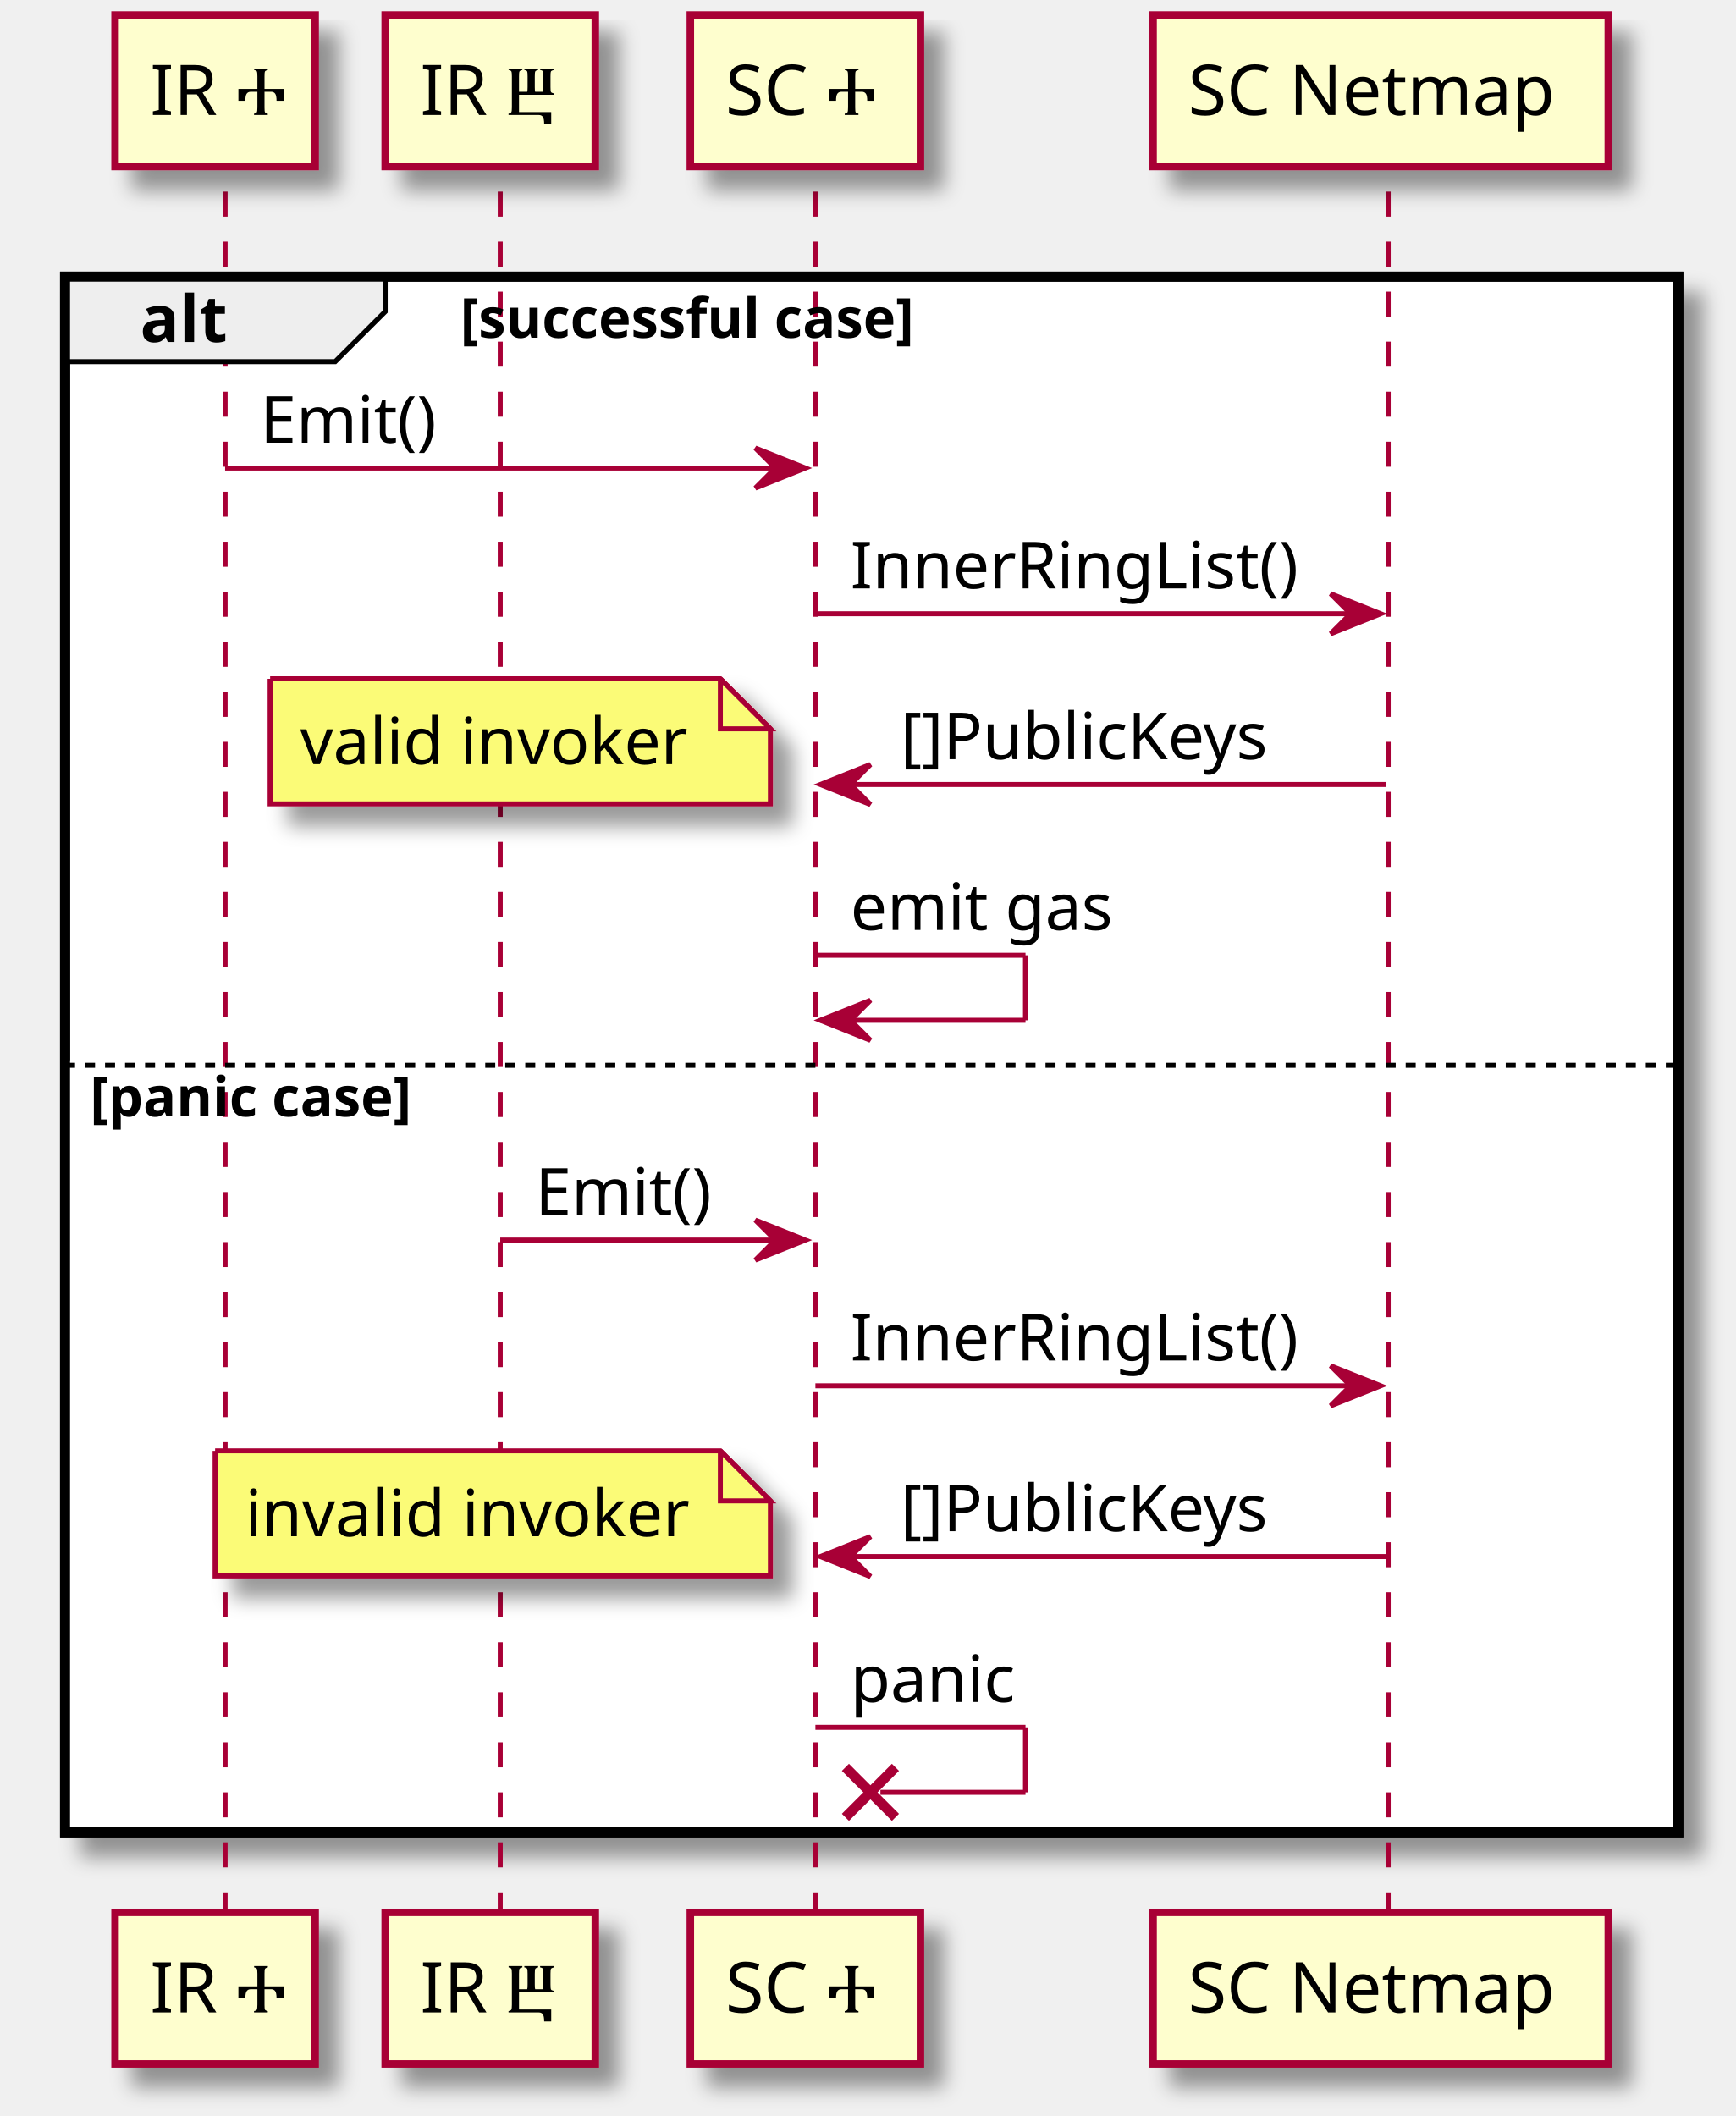
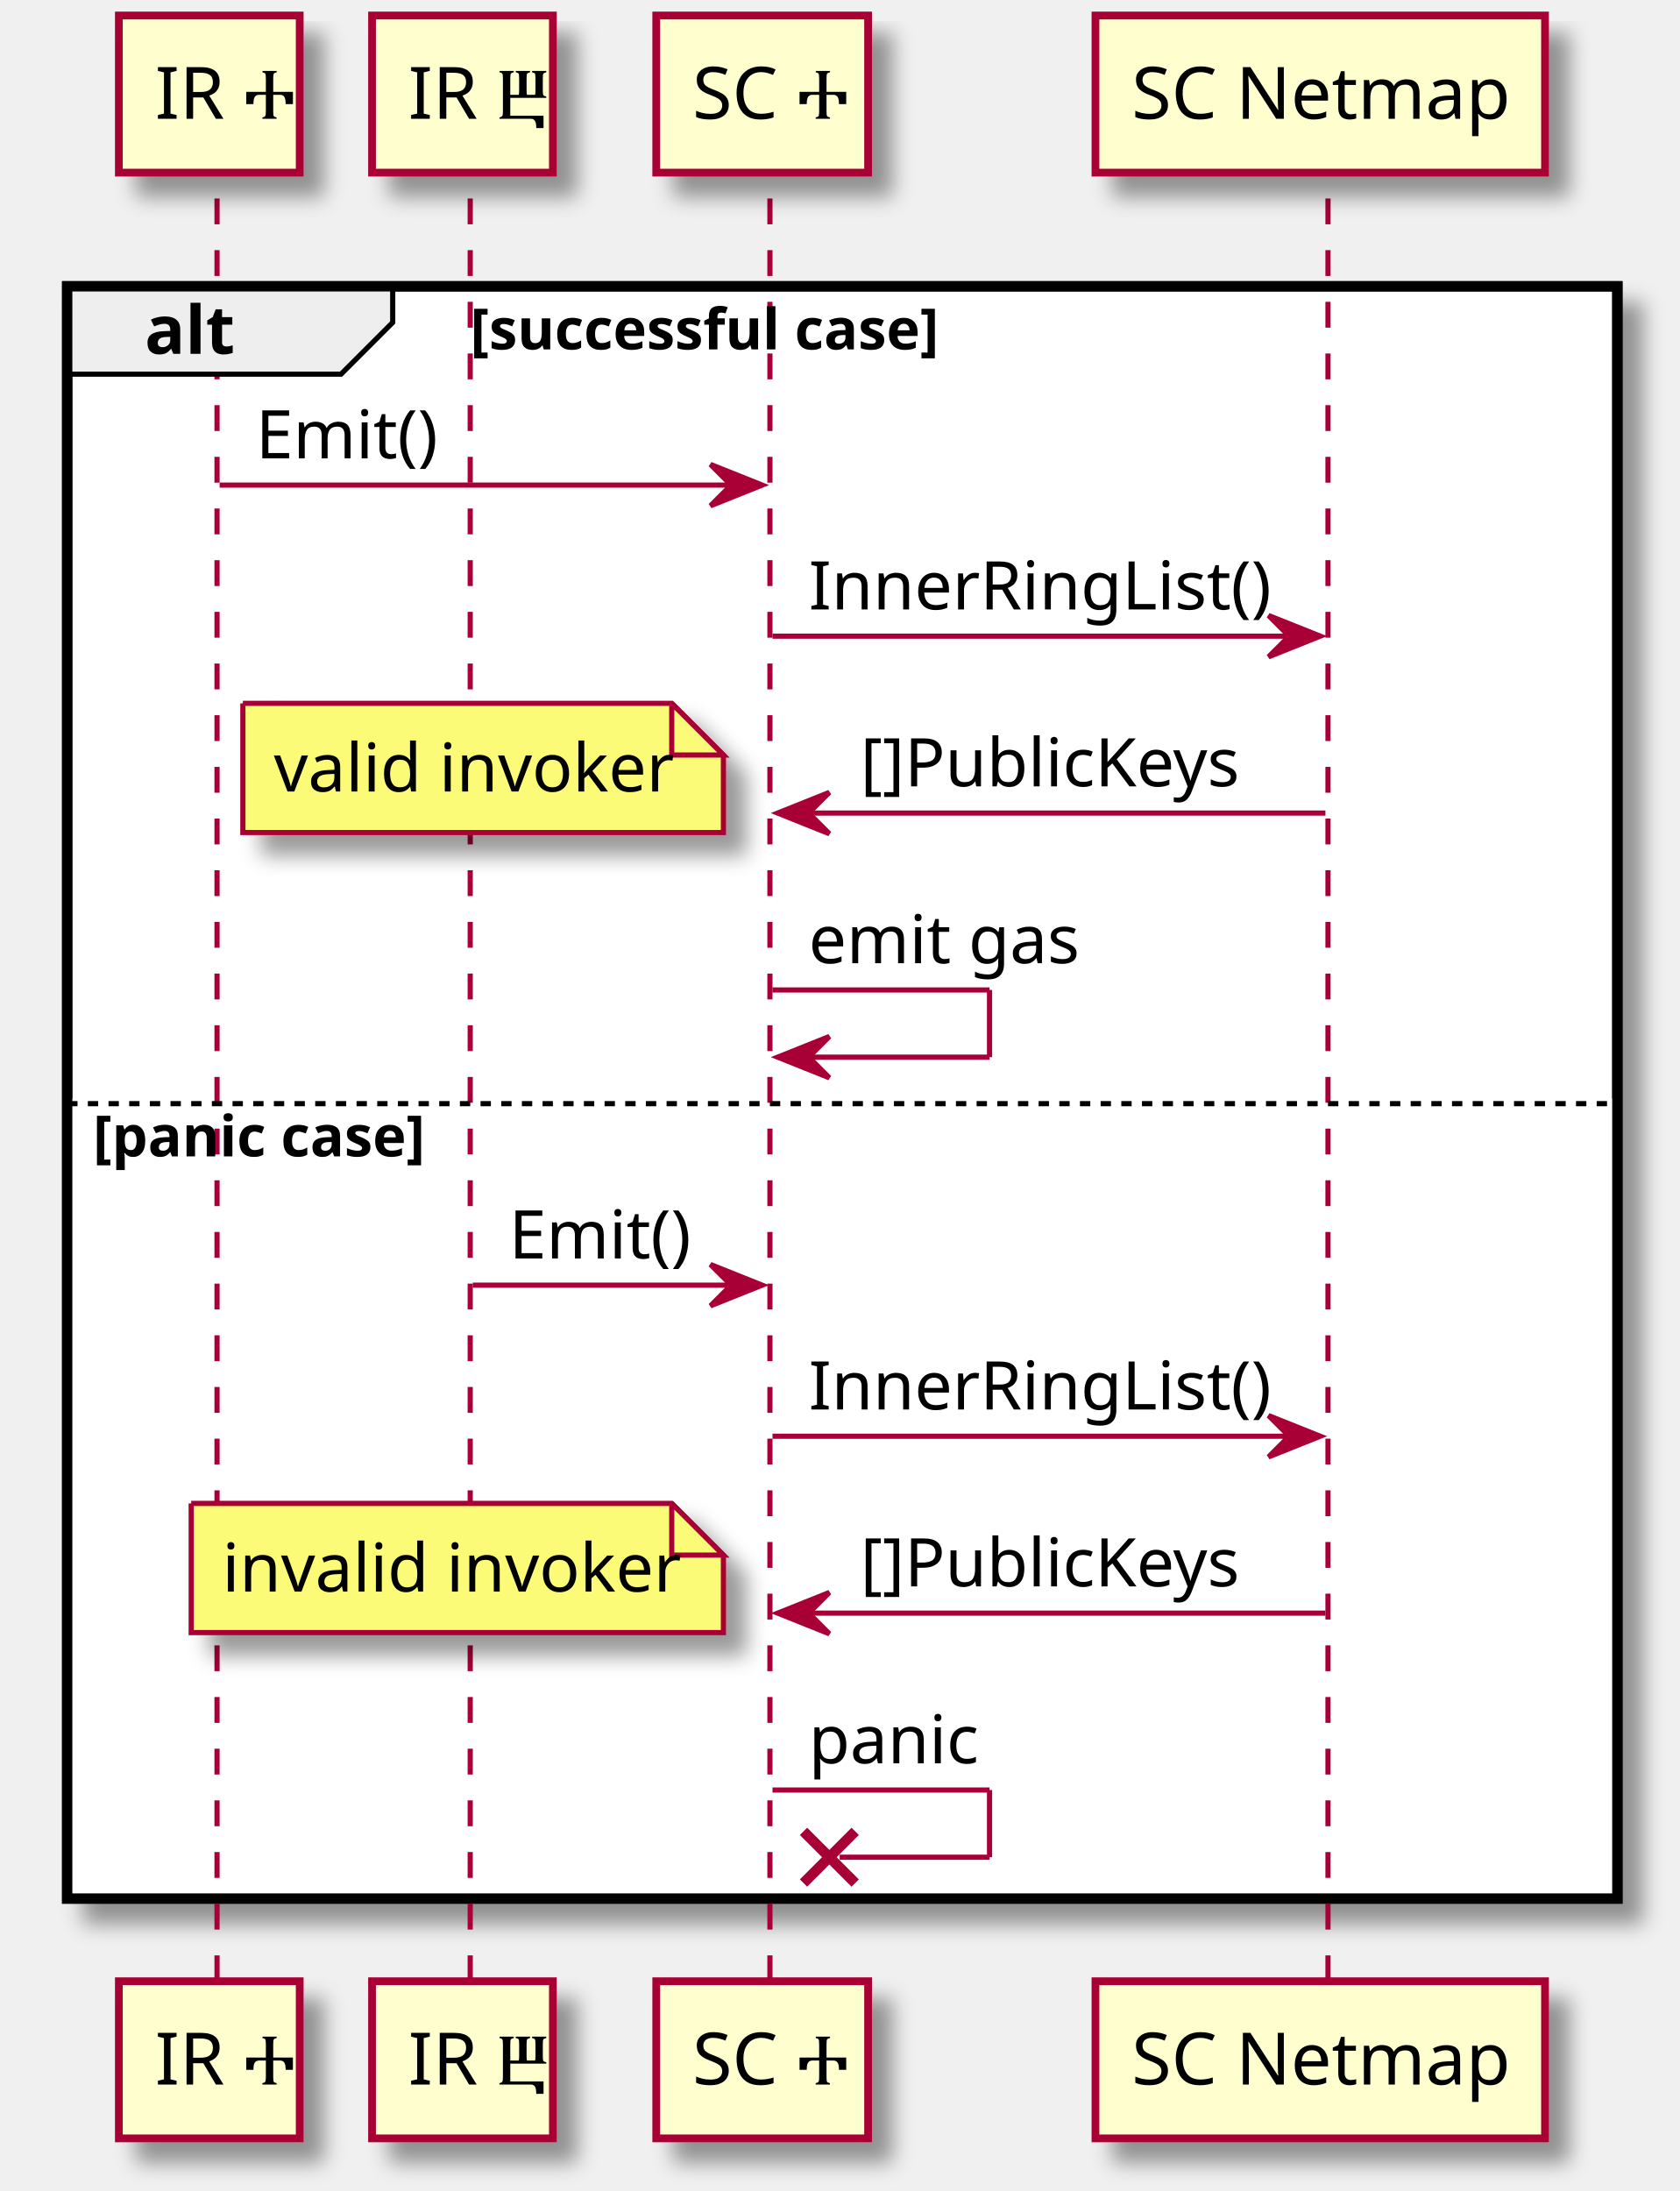
- <svg xmlns="http://www.w3.org/2000/svg" contentScriptType="application/ecmascript" contentStyleType="text/css" height="423px" preserveAspectRatio="none" style="width:347px;height:423px;" version="1.1" viewBox="0 0 347 423" width="347px" zoomAndPan="magnify">
+ <svg xmlns="http://www.w3.org/2000/svg" contentScriptType="application/ecmascript" contentStyleType="text/css" height="424px" preserveAspectRatio="none" style="width:325px;height:424px;" version="1.1" viewBox="0 0 325 424" width="325px" zoomAndPan="magnify">
  <defs>
    <filter height="300%" id="f16absvwy4s8ns" width="300%" x="-1" y="-1">
      <feGaussianBlur result="blurOut" stdDeviation="2.0" />
      <feColorMatrix in="blurOut" result="blurOut2" type="matrix" values="0 0 0 0 0 0 0 0 0 0 0 0 0 0 0 0 0 0 .4 0" />
      <feOffset dx="4.0" dy="4.0" in="blurOut2" result="blurOut3" />
      <feBlend in="SourceGraphic" in2="blurOut3" mode="normal" />
    </filter>
  </defs>
  <g>
-     <rect fill="#FFFFFF" filter="url(#f16absvwy4s8ns)" height="311" style="stroke: #000000; stroke-width: 2.0;" width="322.5" x="13" y="55.297" />
-     <rect fill="#FFFFFF" height="154.336" style="stroke: none; stroke-width: 1.0;" width="322.5" x="13" y="211.961" />
-     <line style="stroke: #A80036; stroke-width: 1.0; stroke-dasharray: 5.0,5.0;" x1="45" x2="45" y1="38.297" y2="383.297" />
-     <line style="stroke: #A80036; stroke-width: 1.0; stroke-dasharray: 5.0,5.0;" x1="100" x2="100" y1="38.297" y2="383.297" />
-     <line style="stroke: #A80036; stroke-width: 1.0; stroke-dasharray: 5.0,5.0;" x1="163" x2="163" y1="38.297" y2="383.297" />
-     <line style="stroke: #A80036; stroke-width: 1.0; stroke-dasharray: 5.0,5.0;" x1="277.5" x2="277.5" y1="38.297" y2="383.297" />
-     <rect fill="#FEFECE" filter="url(#f16absvwy4s8ns)" height="30.297" style="stroke: #A80036; stroke-width: 1.5;" width="40" x="23" y="3" />
-     <text fill="#000000" font-family="sans-serif" font-size="14" lengthAdjust="spacingAndGlyphs" textLength="26" x="30" y="22.995">IR Ⰰ</text>
-     <rect fill="#FEFECE" filter="url(#f16absvwy4s8ns)" height="30.297" style="stroke: #A80036; stroke-width: 1.5;" width="40" x="23" y="382.297" />
-     <text fill="#000000" font-family="sans-serif" font-size="14" lengthAdjust="spacingAndGlyphs" textLength="26" x="30" y="402.292">IR Ⰰ</text>
-     <rect fill="#FEFECE" filter="url(#f16absvwy4s8ns)" height="30.297" style="stroke: #A80036; stroke-width: 1.5;" width="42" x="77" y="3" />
-     <text fill="#000000" font-family="sans-serif" font-size="14" lengthAdjust="spacingAndGlyphs" textLength="28" x="84" y="22.995">IR Ⰱ</text>
-     <rect fill="#FEFECE" filter="url(#f16absvwy4s8ns)" height="30.297" style="stroke: #A80036; stroke-width: 1.5;" width="42" x="77" y="382.297" />
-     <text fill="#000000" font-family="sans-serif" font-size="14" lengthAdjust="spacingAndGlyphs" textLength="28" x="84" y="402.292">IR Ⰱ</text>
-     <rect fill="#FEFECE" filter="url(#f16absvwy4s8ns)" height="30.297" style="stroke: #A80036; stroke-width: 1.5;" width="46" x="138" y="3" />
-     <text fill="#000000" font-family="sans-serif" font-size="14" lengthAdjust="spacingAndGlyphs" textLength="32" x="145" y="22.995">SC Ⰰ</text>
-     <rect fill="#FEFECE" filter="url(#f16absvwy4s8ns)" height="30.297" style="stroke: #A80036; stroke-width: 1.5;" width="46" x="138" y="382.297" />
-     <text fill="#000000" font-family="sans-serif" font-size="14" lengthAdjust="spacingAndGlyphs" textLength="32" x="145" y="402.292">SC Ⰰ</text>
-     <rect fill="#FEFECE" filter="url(#f16absvwy4s8ns)" height="30.297" style="stroke: #A80036; stroke-width: 1.5;" width="91" x="230.5" y="3" />
-     <text fill="#000000" font-family="sans-serif" font-size="14" lengthAdjust="spacingAndGlyphs" textLength="77" x="237.5" y="22.995">SC Netmap</text>
-     <rect fill="#FEFECE" filter="url(#f16absvwy4s8ns)" height="30.297" style="stroke: #A80036; stroke-width: 1.5;" width="91" x="230.5" y="382.297" />
-     <text fill="#000000" font-family="sans-serif" font-size="14" lengthAdjust="spacingAndGlyphs" textLength="77" x="237.5" y="402.292">SC Netmap</text>
-     <path d="M13,55.297 L77,55.297 L77,62.297 L67,72.297 L13,72.297 L13,55.297 " fill="#EEEEEE" style="stroke: #000000; stroke-width: 1.0;" />
-     <rect fill="none" height="311" style="stroke: #000000; stroke-width: 2.0;" width="322.5" x="13" y="55.297" />
-     <text fill="#000000" font-family="sans-serif" font-size="13" font-weight="bold" lengthAdjust="spacingAndGlyphs" textLength="19" x="28" y="68.364">alt</text>
-     <text fill="#000000" font-family="sans-serif" font-size="11" font-weight="bold" lengthAdjust="spacingAndGlyphs" textLength="112" x="92" y="67.507">[successful case]</text>
-     <polygon fill="#A80036" points="151,89.562,161,93.562,151,97.562,155,93.562" style="stroke: #A80036; stroke-width: 1.0;" />
-     <line style="stroke: #A80036; stroke-width: 1.0;" x1="45" x2="157" y1="93.562" y2="93.562" />
-     <text fill="#000000" font-family="sans-serif" font-size="13" lengthAdjust="spacingAndGlyphs" textLength="39" x="52" y="88.497">Emit()</text>
-     <polygon fill="#A80036" points="266,118.695,276,122.695,266,126.695,270,122.695" style="stroke: #A80036; stroke-width: 1.0;" />
-     <line style="stroke: #A80036; stroke-width: 1.0;" x1="163" x2="272" y1="122.695" y2="122.695" />
-     <text fill="#000000" font-family="sans-serif" font-size="13" lengthAdjust="spacingAndGlyphs" textLength="91" x="170" y="117.629">InnerRingList()</text>
-     <polygon fill="#A80036" points="174,152.828,164,156.828,174,160.828,170,156.828" style="stroke: #A80036; stroke-width: 1.0;" />
-     <line style="stroke: #A80036; stroke-width: 1.0;" x1="168" x2="277" y1="156.828" y2="156.828" />
-     <text fill="#000000" font-family="sans-serif" font-size="13" lengthAdjust="spacingAndGlyphs" textLength="77" x="180" y="151.762">[]PublicKeys</text>
-     <path d="M54,135.695 L54,160.695 L154,160.695 L154,145.695 L144,135.695 L54,135.695 " fill="#FBFB77" filter="url(#f16absvwy4s8ns)" style="stroke: #A80036; stroke-width: 1.0;" />
-     <path d="M144,135.695 L144,145.695 L154,145.695 L144,135.695 " fill="#FBFB77" style="stroke: #A80036; stroke-width: 1.0;" />
-     <text fill="#000000" font-family="sans-serif" font-size="13" lengthAdjust="spacingAndGlyphs" textLength="79" x="60" y="152.762">valid invoker</text>
-     <line style="stroke: #A80036; stroke-width: 1.0;" x1="163" x2="205" y1="190.961" y2="190.961" />
-     <line style="stroke: #A80036; stroke-width: 1.0;" x1="205" x2="205" y1="190.961" y2="203.961" />
-     <line style="stroke: #A80036; stroke-width: 1.0;" x1="164" x2="205" y1="203.961" y2="203.961" />
-     <polygon fill="#A80036" points="174,199.961,164,203.961,174,207.961,170,203.961" style="stroke: #A80036; stroke-width: 1.0;" />
-     <text fill="#000000" font-family="sans-serif" font-size="13" lengthAdjust="spacingAndGlyphs" textLength="56" x="170" y="185.895">emit gas</text>
-     <line style="stroke: #000000; stroke-width: 1.0; stroke-dasharray: 2.0,2.0;" x1="13" x2="335.5" y1="212.961" y2="212.961" />
-     <text fill="#000000" font-family="sans-serif" font-size="11" font-weight="bold" lengthAdjust="spacingAndGlyphs" textLength="79" x="18" y="223.171">[panic case]</text>
-     <polygon fill="#A80036" points="151,243.898,161,247.898,151,251.898,155,247.898" style="stroke: #A80036; stroke-width: 1.0;" />
-     <line style="stroke: #A80036; stroke-width: 1.0;" x1="100" x2="157" y1="247.898" y2="247.898" />
-     <text fill="#000000" font-family="sans-serif" font-size="13" lengthAdjust="spacingAndGlyphs" textLength="39" x="107" y="242.833">Emit()</text>
-     <polygon fill="#A80036" points="266,273.031,276,277.031,266,281.031,270,277.031" style="stroke: #A80036; stroke-width: 1.0;" />
-     <line style="stroke: #A80036; stroke-width: 1.0;" x1="163" x2="272" y1="277.031" y2="277.031" />
-     <text fill="#000000" font-family="sans-serif" font-size="13" lengthAdjust="spacingAndGlyphs" textLength="91" x="170" y="271.965">InnerRingList()</text>
-     <polygon fill="#A80036" points="174,307.164,164,311.164,174,315.164,170,311.164" style="stroke: #A80036; stroke-width: 1.0;" />
-     <line style="stroke: #A80036; stroke-width: 1.0;" x1="168" x2="277" y1="311.164" y2="311.164" />
-     <text fill="#000000" font-family="sans-serif" font-size="13" lengthAdjust="spacingAndGlyphs" textLength="77" x="180" y="306.098">[]PublicKeys</text>
-     <path d="M43,290.031 L43,315.031 L154,315.031 L154,300.031 L144,290.031 L43,290.031 " fill="#FBFB77" filter="url(#f16absvwy4s8ns)" style="stroke: #A80036; stroke-width: 1.0;" />
-     <path d="M144,290.031 L144,300.031 L154,300.031 L144,290.031 " fill="#FBFB77" style="stroke: #A80036; stroke-width: 1.0;" />
-     <text fill="#000000" font-family="sans-serif" font-size="13" lengthAdjust="spacingAndGlyphs" textLength="90" x="49" y="307.098">invalid invoker</text>
-     <line style="stroke: #A80036; stroke-width: 1.0;" x1="163" x2="205" y1="345.297" y2="345.297" />
-     <line style="stroke: #A80036; stroke-width: 1.0;" x1="205" x2="205" y1="345.297" y2="358.297" />
-     <line style="stroke: #A80036; stroke-width: 1.0;" x1="176" x2="205" y1="358.297" y2="358.297" />
-     <line style="stroke: #A80036; stroke-width: 2.0;" x1="169" x2="179" y1="353.297" y2="363.297" />
-     <line style="stroke: #A80036; stroke-width: 2.0;" x1="169" x2="179" y1="363.297" y2="353.297" />
-     <text fill="#000000" font-family="sans-serif" font-size="13" lengthAdjust="spacingAndGlyphs" textLength="34" x="170" y="340.231">panic</text>
+     <rect fill="#FFFFFF" filter="url(#f16absvwy4s8ns)" height="312" style="stroke: #000000; stroke-width: 2.0;" width="300" x="13" y="55.406" />
+     <rect fill="#FFFFFF" height="154.828" style="stroke: none; stroke-width: 1.0;" width="300" x="13" y="212.578" />
+     <line style="stroke: #A80036; stroke-width: 1.0; stroke-dasharray: 5.0,5.0;" x1="42" x2="42" y1="38.406" y2="384.406" />
+     <line style="stroke: #A80036; stroke-width: 1.0; stroke-dasharray: 5.0,5.0;" x1="91" x2="91" y1="38.406" y2="384.406" />
+     <line style="stroke: #A80036; stroke-width: 1.0; stroke-dasharray: 5.0,5.0;" x1="149" x2="149" y1="38.406" y2="384.406" />
+     <line style="stroke: #A80036; stroke-width: 1.0; stroke-dasharray: 5.0,5.0;" x1="257" x2="257" y1="38.406" y2="384.406" />
+     <rect fill="#FEFECE" filter="url(#f16absvwy4s8ns)" height="30.406" style="stroke: #A80036; stroke-width: 1.5;" width="35" x="23" y="3" />
+     <text fill="#000000" font-family="sans-serif" font-size="14" lengthAdjust="spacingAndGlyphs" textLength="21" x="30" y="22.988">IR Ⰰ</text>
+     <rect fill="#FEFECE" filter="url(#f16absvwy4s8ns)" height="30.406" style="stroke: #A80036; stroke-width: 1.5;" width="35" x="23" y="383.406" />
+     <text fill="#000000" font-family="sans-serif" font-size="14" lengthAdjust="spacingAndGlyphs" textLength="21" x="30" y="403.394">IR Ⰰ</text>
+     <rect fill="#FEFECE" filter="url(#f16absvwy4s8ns)" height="30.406" style="stroke: #A80036; stroke-width: 1.5;" width="35" x="72" y="3" />
+     <text fill="#000000" font-family="sans-serif" font-size="14" lengthAdjust="spacingAndGlyphs" textLength="21" x="79" y="22.988">IR Ⰱ</text>
+     <rect fill="#FEFECE" filter="url(#f16absvwy4s8ns)" height="30.406" style="stroke: #A80036; stroke-width: 1.5;" width="35" x="72" y="383.406" />
+     <text fill="#000000" font-family="sans-serif" font-size="14" lengthAdjust="spacingAndGlyphs" textLength="21" x="79" y="403.394">IR Ⰱ</text>
+     <rect fill="#FEFECE" filter="url(#f16absvwy4s8ns)" height="30.406" style="stroke: #A80036; stroke-width: 1.5;" width="41" x="127" y="3" />
+     <text fill="#000000" font-family="sans-serif" font-size="14" lengthAdjust="spacingAndGlyphs" textLength="27" x="134" y="22.988">SC Ⰰ</text>
+     <rect fill="#FEFECE" filter="url(#f16absvwy4s8ns)" height="30.406" style="stroke: #A80036; stroke-width: 1.5;" width="41" x="127" y="383.406" />
+     <text fill="#000000" font-family="sans-serif" font-size="14" lengthAdjust="spacingAndGlyphs" textLength="27" x="134" y="403.394">SC Ⰰ</text>
+     <rect fill="#FEFECE" filter="url(#f16absvwy4s8ns)" height="30.406" style="stroke: #A80036; stroke-width: 1.5;" width="87" x="212" y="3" />
+     <text fill="#000000" font-family="sans-serif" font-size="14" lengthAdjust="spacingAndGlyphs" textLength="73" x="219" y="22.988">SC Netmap</text>
+     <rect fill="#FEFECE" filter="url(#f16absvwy4s8ns)" height="30.406" style="stroke: #A80036; stroke-width: 1.5;" width="87" x="212" y="383.406" />
+     <text fill="#000000" font-family="sans-serif" font-size="14" lengthAdjust="spacingAndGlyphs" textLength="73" x="219" y="403.394">SC Netmap</text>
+     <path d="M13,55.406 L76,55.406 L76,62.406 L66,72.406 L13,72.406 L13,55.406 " fill="#EEEEEE" style="stroke: #000000; stroke-width: 1.0;" />
+     <rect fill="none" height="312" style="stroke: #000000; stroke-width: 2.0;" width="300" x="13" y="55.406" />
+     <text fill="#000000" font-family="sans-serif" font-size="13" font-weight="bold" lengthAdjust="spacingAndGlyphs" textLength="18" x="28" y="68.467">alt</text>
+     <text fill="#000000" font-family="sans-serif" font-size="11" font-weight="bold" lengthAdjust="spacingAndGlyphs" textLength="98" x="91" y="67.611">[successful case]</text>
+     <polygon fill="#A80036" points="137.5,89.875,147.5,93.875,137.5,97.875,141.5,93.875" style="stroke: #A80036; stroke-width: 1.0;" />
+     <line style="stroke: #A80036; stroke-width: 1.0;" x1="42.5" x2="143.5" y1="93.875" y2="93.875" />
+     <text fill="#000000" font-family="sans-serif" font-size="13" lengthAdjust="spacingAndGlyphs" textLength="34" x="49.5" y="88.701">Emit()</text>
+     <polygon fill="#A80036" points="245.5,119.109,255.5,123.109,245.5,127.109,249.5,123.109" style="stroke: #A80036; stroke-width: 1.0;" />
+     <line style="stroke: #A80036; stroke-width: 1.0;" x1="149.5" x2="251.5" y1="123.109" y2="123.109" />
+     <text fill="#000000" font-family="sans-serif" font-size="13" lengthAdjust="spacingAndGlyphs" textLength="84" x="156.5" y="117.936">InnerRingList()</text>
+     <polygon fill="#A80036" points="160.5,153.344,150.5,157.344,160.5,161.344,156.5,157.344" style="stroke: #A80036; stroke-width: 1.0;" />
+     <line style="stroke: #A80036; stroke-width: 1.0;" x1="154.5" x2="256.5" y1="157.344" y2="157.344" />
+     <text fill="#000000" font-family="sans-serif" font-size="13" lengthAdjust="spacingAndGlyphs" textLength="69" x="166.5" y="152.17">[]PublicKeys</text>
+     <path d="M47,136.109 L47,161.109 L140,161.109 L140,146.109 L130,136.109 L47,136.109 " fill="#FBFB77" filter="url(#f16absvwy4s8ns)" style="stroke: #A80036; stroke-width: 1.0;" />
+     <path d="M130,136.109 L130,146.109 L140,146.109 L130,136.109 " fill="#FBFB77" style="stroke: #A80036; stroke-width: 1.0;" />
+     <text fill="#000000" font-family="sans-serif" font-size="13" lengthAdjust="spacingAndGlyphs" textLength="72" x="53" y="153.17">valid invoker</text>
+     <line style="stroke: #A80036; stroke-width: 1.0;" x1="149.5" x2="191.5" y1="191.578" y2="191.578" />
+     <line style="stroke: #A80036; stroke-width: 1.0;" x1="191.5" x2="191.5" y1="191.578" y2="204.578" />
+     <line style="stroke: #A80036; stroke-width: 1.0;" x1="150.5" x2="191.5" y1="204.578" y2="204.578" />
+     <polygon fill="#A80036" points="160.5,200.578,150.5,204.578,160.5,208.578,156.5,204.578" style="stroke: #A80036; stroke-width: 1.0;" />
+     <text fill="#000000" font-family="sans-serif" font-size="13" lengthAdjust="spacingAndGlyphs" textLength="50" x="156.5" y="186.404">emit gas</text>
+     <line style="stroke: #000000; stroke-width: 1.0; stroke-dasharray: 2.0,2.0;" x1="13" x2="313" y1="213.578" y2="213.578" />
+     <text fill="#000000" font-family="sans-serif" font-size="11" font-weight="bold" lengthAdjust="spacingAndGlyphs" textLength="67" x="18" y="223.783">[panic case]</text>
+     <polygon fill="#A80036" points="137.5,244.703,147.5,248.703,137.5,252.703,141.5,248.703" style="stroke: #A80036; stroke-width: 1.0;" />
+     <line style="stroke: #A80036; stroke-width: 1.0;" x1="91.5" x2="143.5" y1="248.703" y2="248.703" />
+     <text fill="#000000" font-family="sans-serif" font-size="13" lengthAdjust="spacingAndGlyphs" textLength="34" x="98.5" y="243.529">Emit()</text>
+     <polygon fill="#A80036" points="245.5,273.938,255.5,277.938,245.5,281.938,249.5,277.938" style="stroke: #A80036; stroke-width: 1.0;" />
+     <line style="stroke: #A80036; stroke-width: 1.0;" x1="149.5" x2="251.5" y1="277.938" y2="277.938" />
+     <text fill="#000000" font-family="sans-serif" font-size="13" lengthAdjust="spacingAndGlyphs" textLength="84" x="156.5" y="272.764">InnerRingList()</text>
+     <polygon fill="#A80036" points="160.5,308.172,150.5,312.172,160.5,316.172,156.5,312.172" style="stroke: #A80036; stroke-width: 1.0;" />
+     <line style="stroke: #A80036; stroke-width: 1.0;" x1="154.5" x2="256.5" y1="312.172" y2="312.172" />
+     <text fill="#000000" font-family="sans-serif" font-size="13" lengthAdjust="spacingAndGlyphs" textLength="69" x="166.5" y="306.998">[]PublicKeys</text>
+     <path d="M37,290.938 L37,315.938 L140,315.938 L140,300.938 L130,290.938 L37,290.938 " fill="#FBFB77" filter="url(#f16absvwy4s8ns)" style="stroke: #A80036; stroke-width: 1.0;" />
+     <path d="M130,290.938 L130,300.938 L140,300.938 L130,290.938 " fill="#FBFB77" style="stroke: #A80036; stroke-width: 1.0;" />
+     <text fill="#000000" font-family="sans-serif" font-size="13" lengthAdjust="spacingAndGlyphs" textLength="82" x="43" y="307.998">invalid invoker</text>
+     <line style="stroke: #A80036; stroke-width: 1.0;" x1="149.5" x2="191.5" y1="346.406" y2="346.406" />
+     <line style="stroke: #A80036; stroke-width: 1.0;" x1="191.5" x2="191.5" y1="346.406" y2="359.406" />
+     <line style="stroke: #A80036; stroke-width: 1.0;" x1="162.5" x2="191.5" y1="359.406" y2="359.406" />
+     <line style="stroke: #A80036; stroke-width: 2.0;" x1="155.5" x2="165.5" y1="354.406" y2="364.406" />
+     <line style="stroke: #A80036; stroke-width: 2.0;" x1="155.5" x2="165.5" y1="364.406" y2="354.406" />
+     <text fill="#000000" font-family="sans-serif" font-size="13" lengthAdjust="spacingAndGlyphs" textLength="32" x="156.5" y="341.232">panic</text>
  </g>
</svg>
